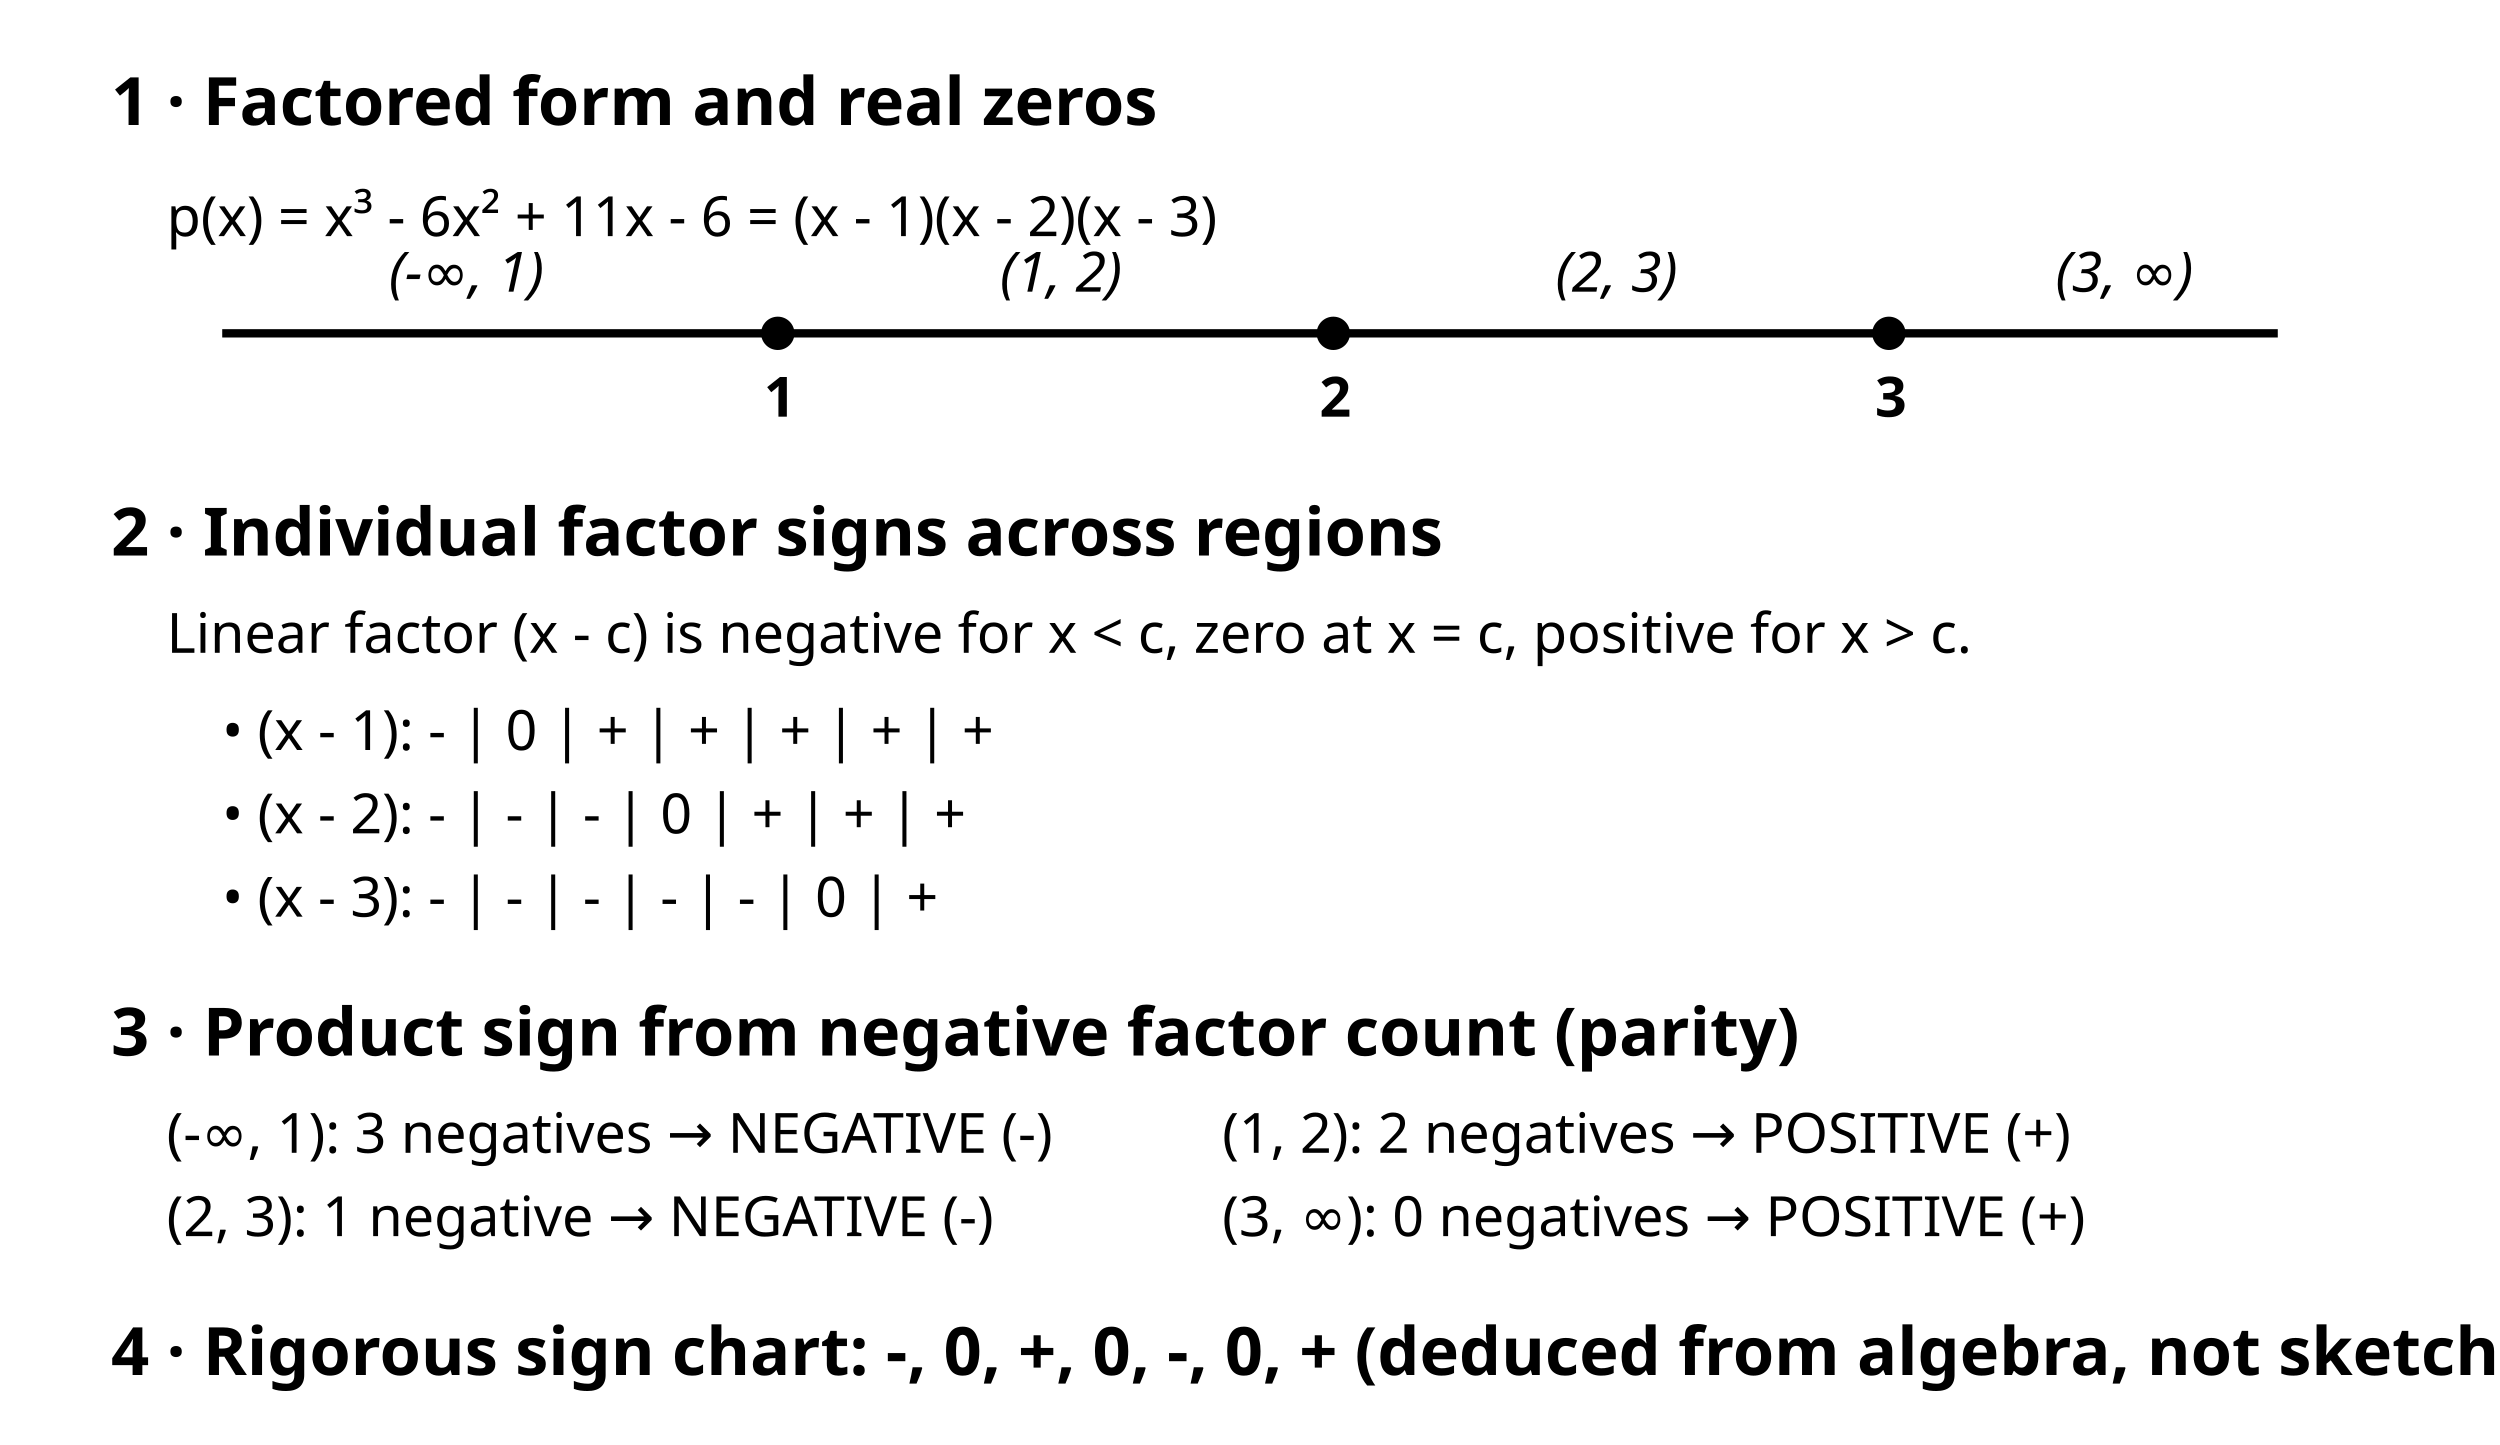
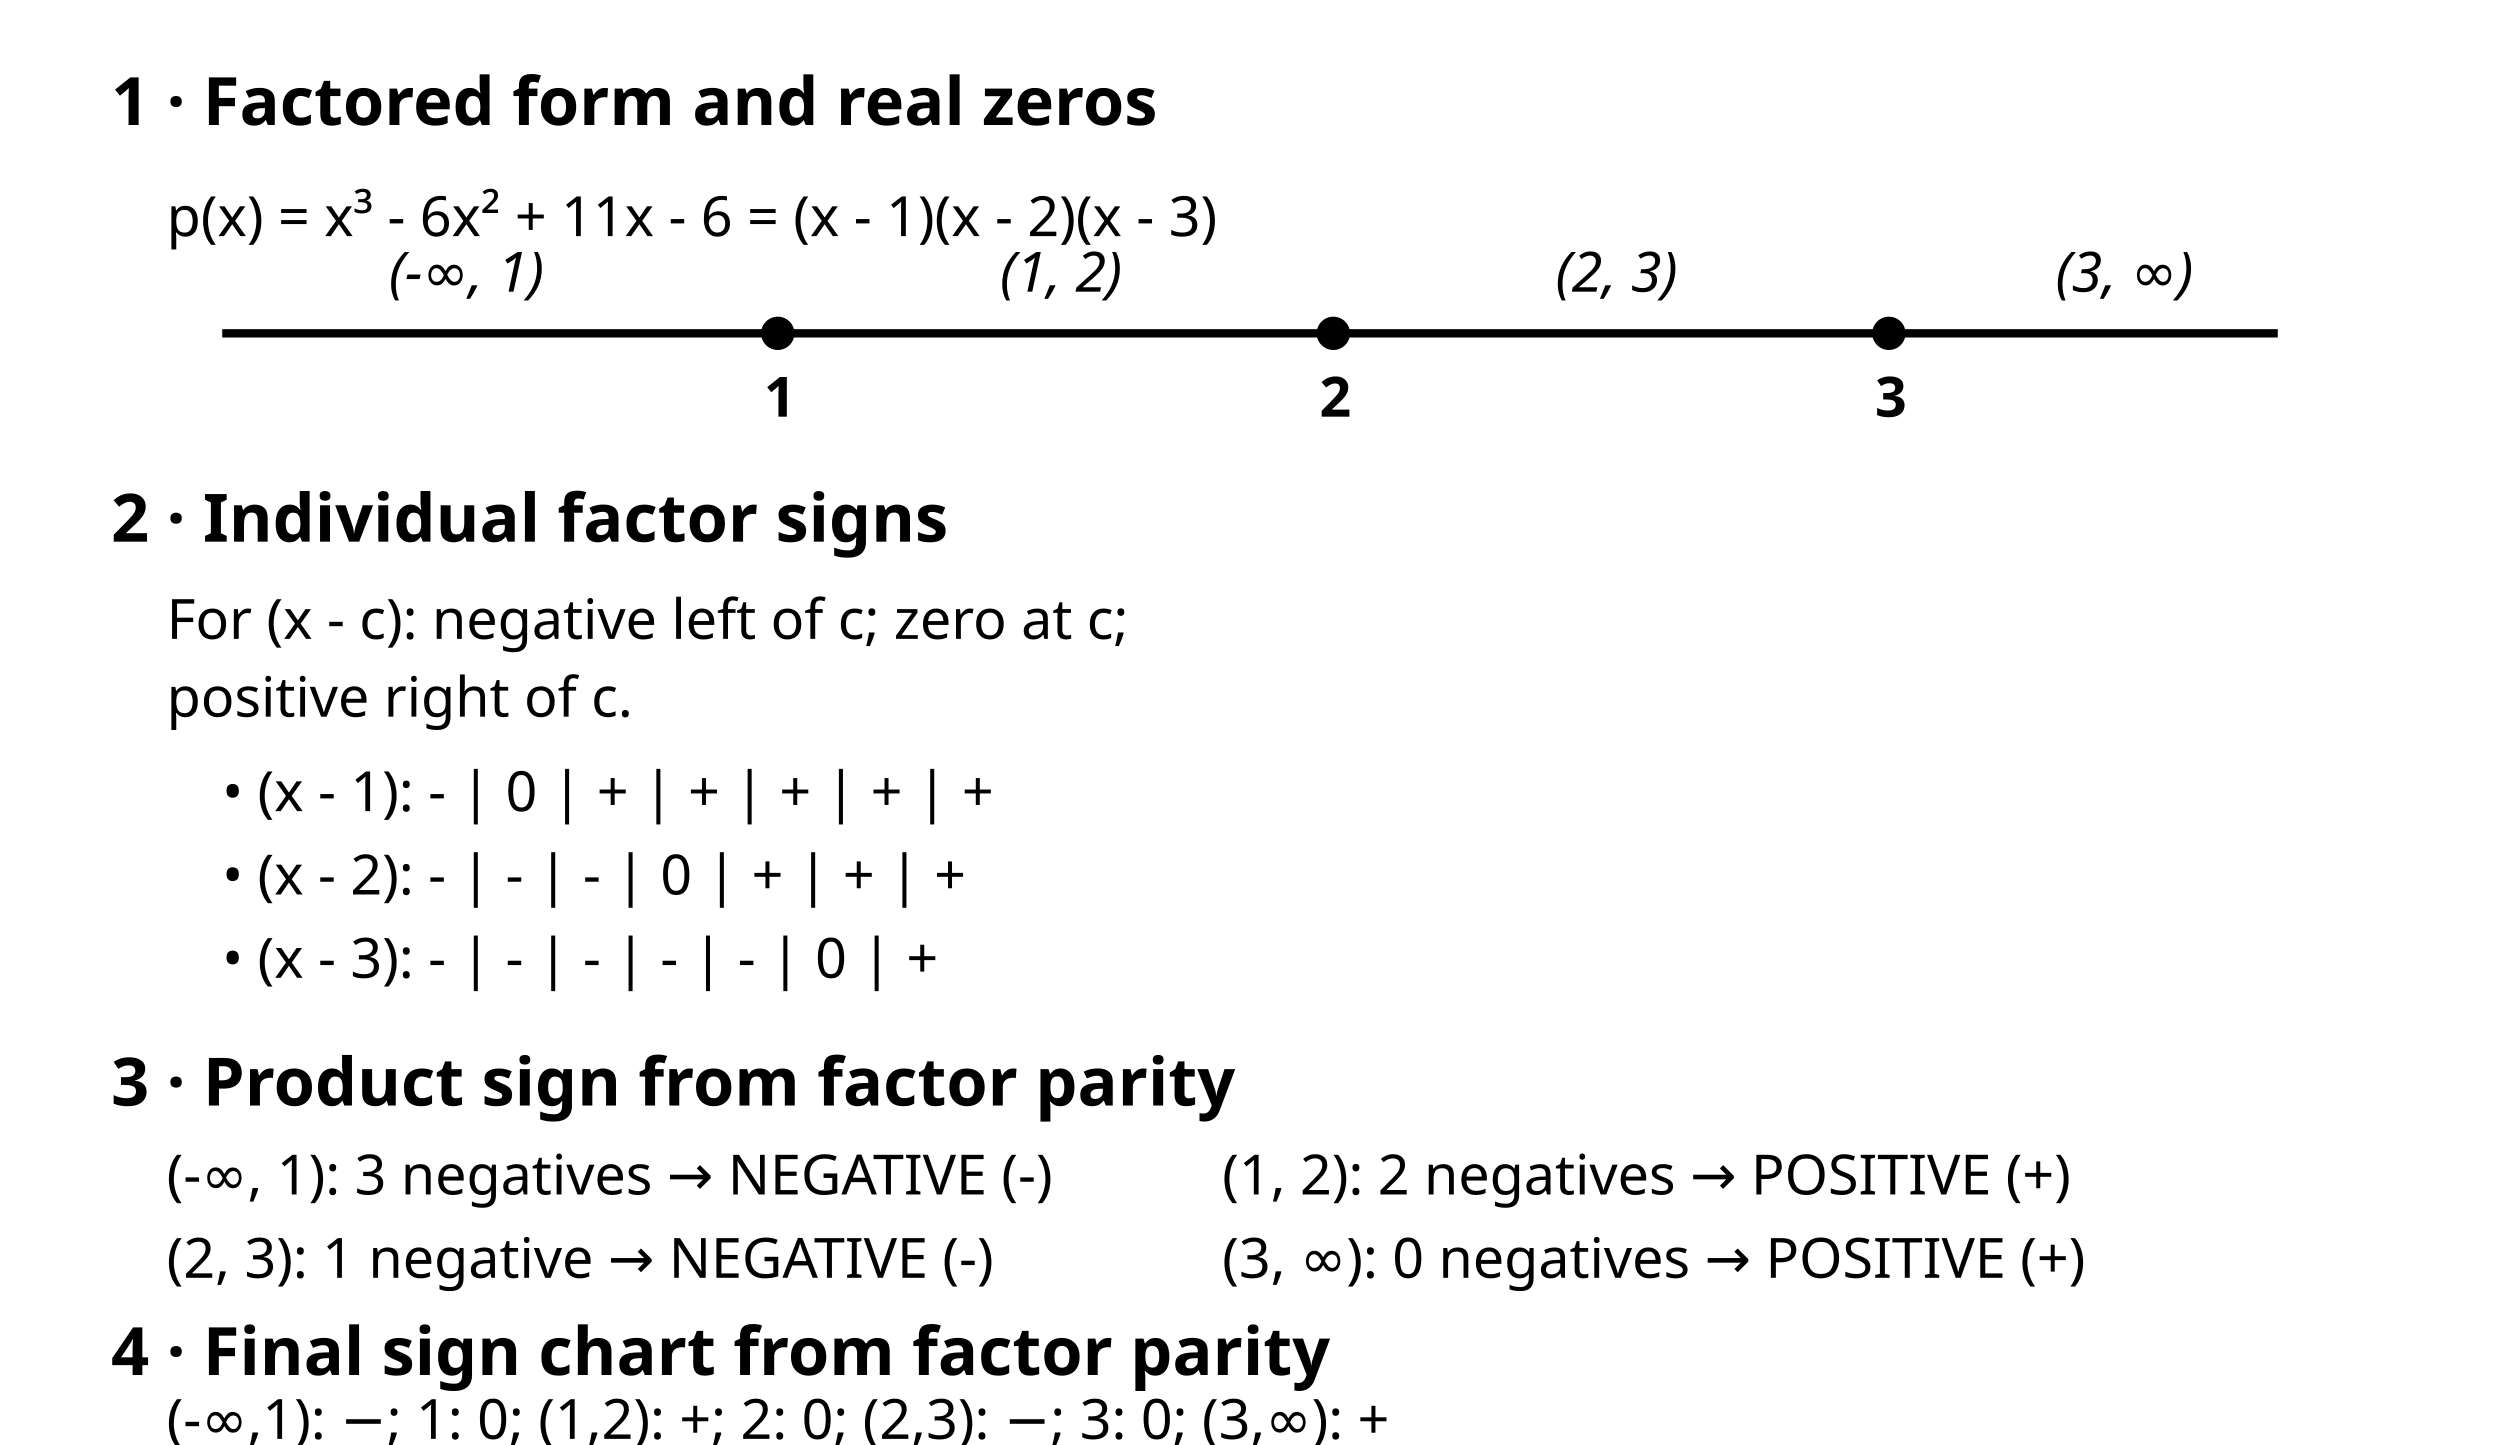
<svg xmlns="http://www.w3.org/2000/svg" viewBox="0 0 900 520" role="img" aria-label="Polynomial sign chart derivation across real intervals" font-family="system-ui, sans-serif" font-size="20">
  <g data-g9-stage-id="POLY-SIGN-1">
    <text x="40" y="45" font-weight="700" font-size="24">1 · Factored form and real zeros</text>
    <text x="60" y="85">p(x) = x³ - 6x² + 11x - 6 = (x - 1)(x - 2)(x - 3)</text>
    <line x1="80" y1="120" x2="820" y2="120" stroke="currentColor" stroke-width="3" />
    <circle cx="280" cy="120" r="6" fill="currentColor" />
    <text x="275" y="150" font-weight="700">1</text>
    <circle cx="480" cy="120" r="6" fill="currentColor" />
    <text x="475" y="150" font-weight="700">2</text>
    <circle cx="680" cy="120" r="6" fill="currentColor" />
    <text x="675" y="150" font-weight="700">3</text>
    <text x="140" y="105" font-style="italic">(-∞, 1)</text>
    <text x="360" y="105" font-style="italic">(1, 2)</text>
    <text x="560" y="105" font-style="italic">(2, 3)</text>
    <text x="740" y="105" font-style="italic">(3, ∞)</text>
  </g>
  <g data-g9-stage-id="POLY-SIGN-2">
-     <text x="40" y="200" font-weight="700" font-size="24">2 · Individual factor signs across regions</text>
-     <text x="60" y="235">Linear factor (x - c) is negative for x &lt; c, zero at x = c, positive for x &gt; c.</text>
-     <text x="80" y="270">• (x - 1):  -  |  0  |  +  |  +  |  +  |  +  |  +</text>
-     <text x="80" y="300">• (x - 2):  -  |  -  |  -  |  0  |  +  |  +  |  +</text>
-     <text x="80" y="330">• (x - 3):  -  |  -  |  -  |  -  |  -  |  0  |  +</text>
+     <text x="40" y="195" font-weight="700" font-size="24">2 · Individual factor signs</text>
+     <text x="60" y="230">For (x - c): negative left of c; zero at c;</text>
+     <text x="60" y="258">positive right of c.</text>
+     <text x="80" y="292">• (x - 1):  -  |  0  |  +  |  +  |  +  |  +  |  +</text>
+     <text x="80" y="322">• (x - 2):  -  |  -  |  -  |  0  |  +  |  +  |  +</text>
+     <text x="80" y="352">• (x - 3):  -  |  -  |  -  |  -  |  -  |  0  |  +</text>
  </g>
  <g data-g9-stage-id="POLY-SIGN-3">
-     <text x="40" y="380" font-weight="700" font-size="24">3 · Product sign from negative factor count (parity)</text>
-     <text x="60" y="415">(-∞, 1): 3 negatives → NEGATIVE (-)</text>
-     <text x="440" y="415">(1, 2): 2 negatives → POSITIVE (+)</text>
-     <text x="60" y="445">(2, 3): 1 negative → NEGATIVE (-)</text>
-     <text x="440" y="445">(3, ∞): 0 negatives → POSITIVE (+)</text>
+     <text x="40" y="398" font-weight="700" font-size="24">3 · Product sign from factor parity</text>
+     <text x="60" y="430">(-∞, 1): 3 negatives → NEGATIVE (-)</text>
+     <text x="440" y="430">(1, 2): 2 negatives → POSITIVE (+)</text>
+     <text x="60" y="460">(2, 3): 1 negative → NEGATIVE (-)</text>
+     <text x="440" y="460">(3, ∞): 0 negatives → POSITIVE (+)</text>
  </g>
  <g data-g9-stage-id="POLY-SIGN-4">
-     <text x="40" y="495" font-weight="700" font-size="24">4 · Rigorous sign chart: -, 0, +, 0, -, 0, + (deduced from algebra, not sketch)</text>
+     <text x="40" y="495" font-weight="700" font-size="24">4 · Final sign chart from factor parity</text>
+     <text x="60" y="518">(-∞,1): −; 1: 0; (1,2): +; 2: 0; (2,3): −; 3: 0; (3,∞): +</text>
  </g>
</svg>
